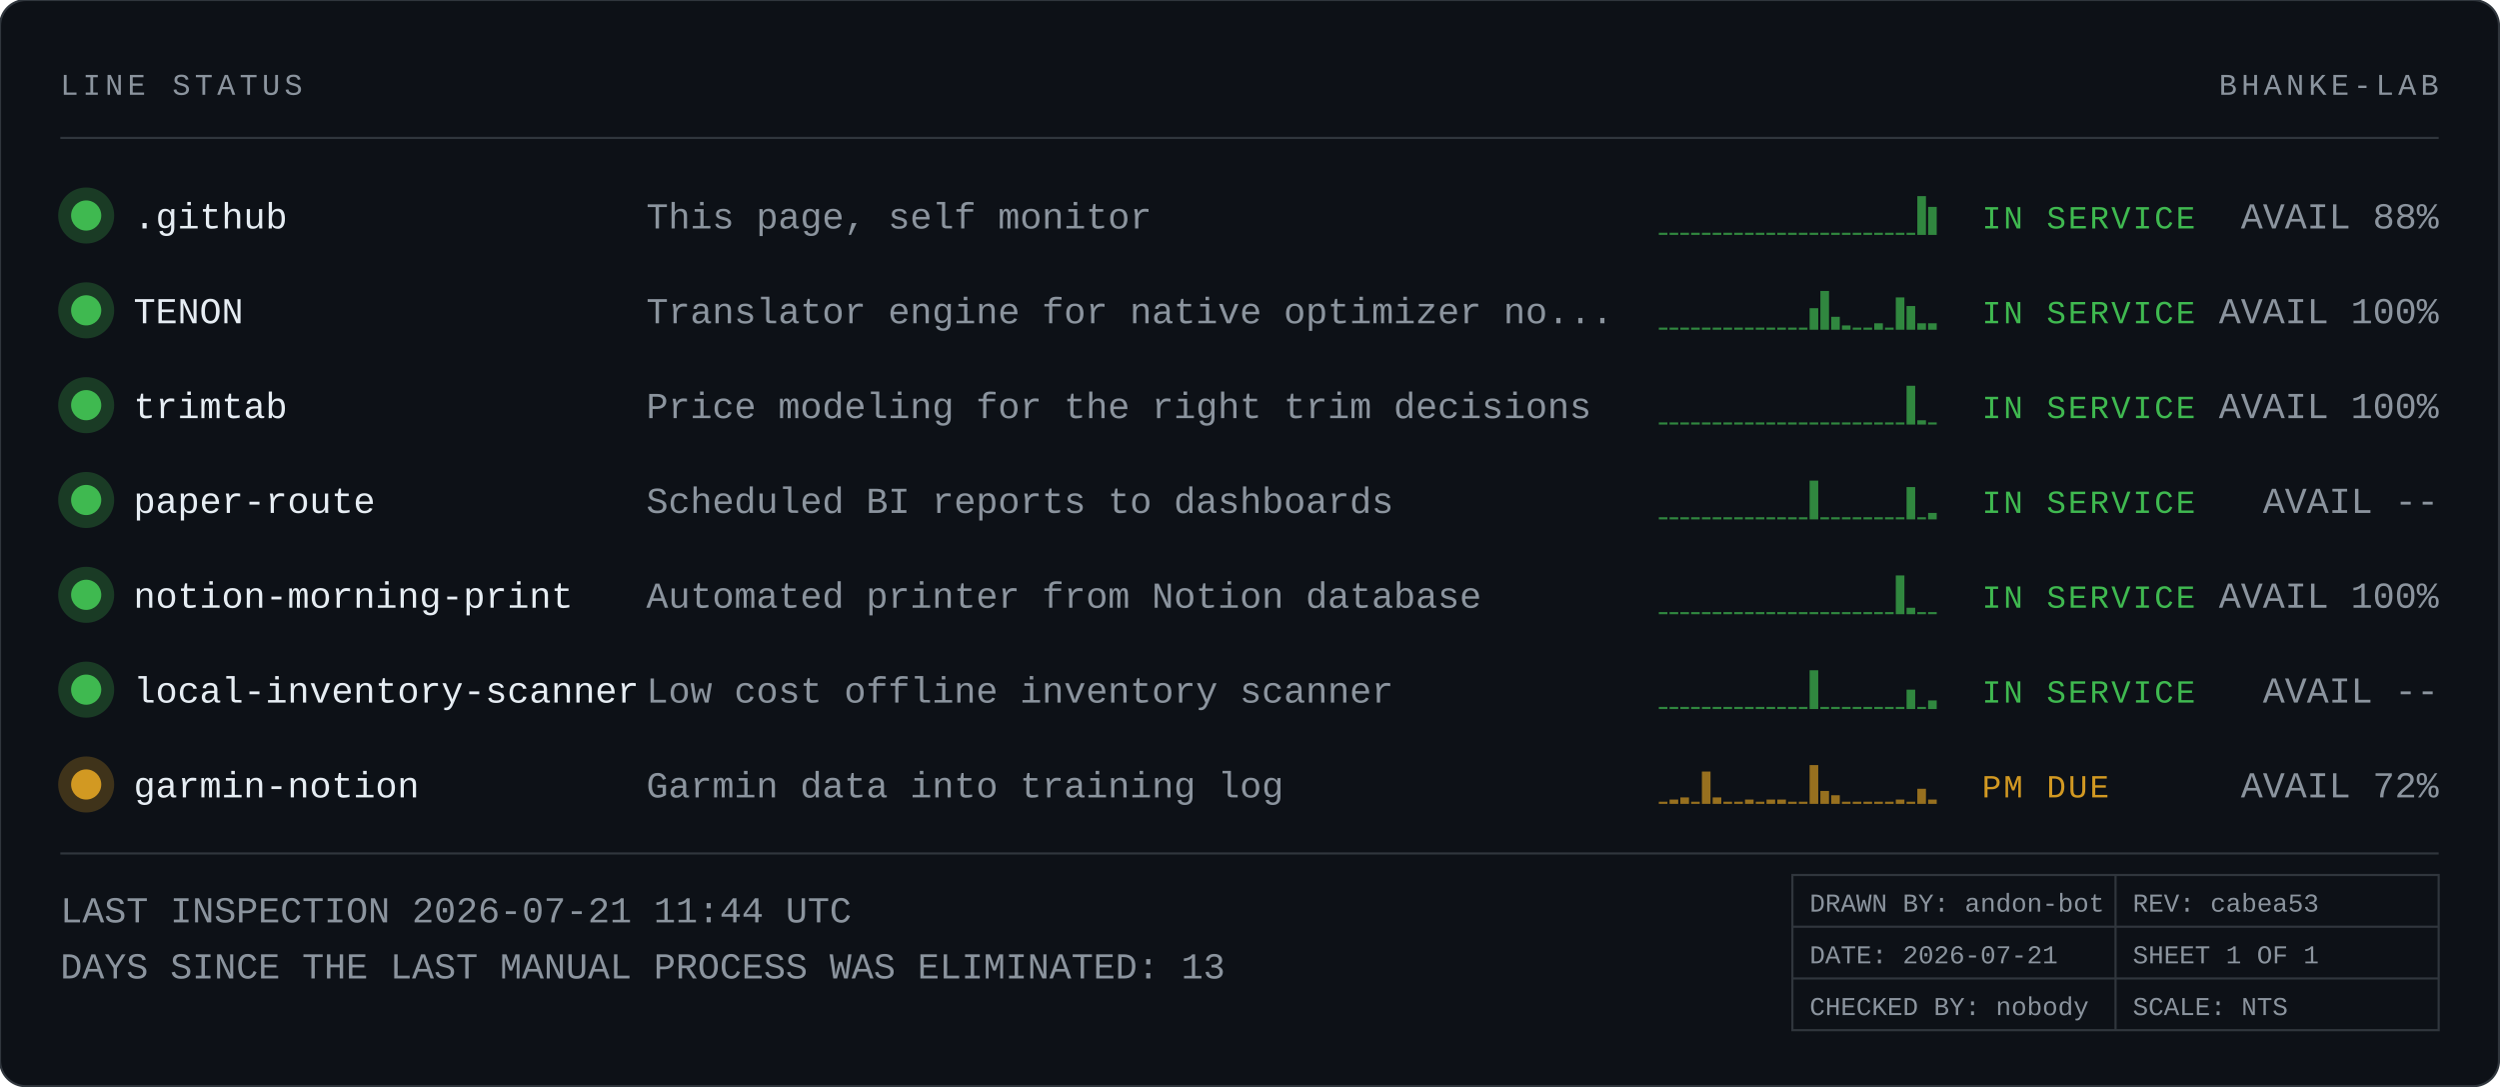
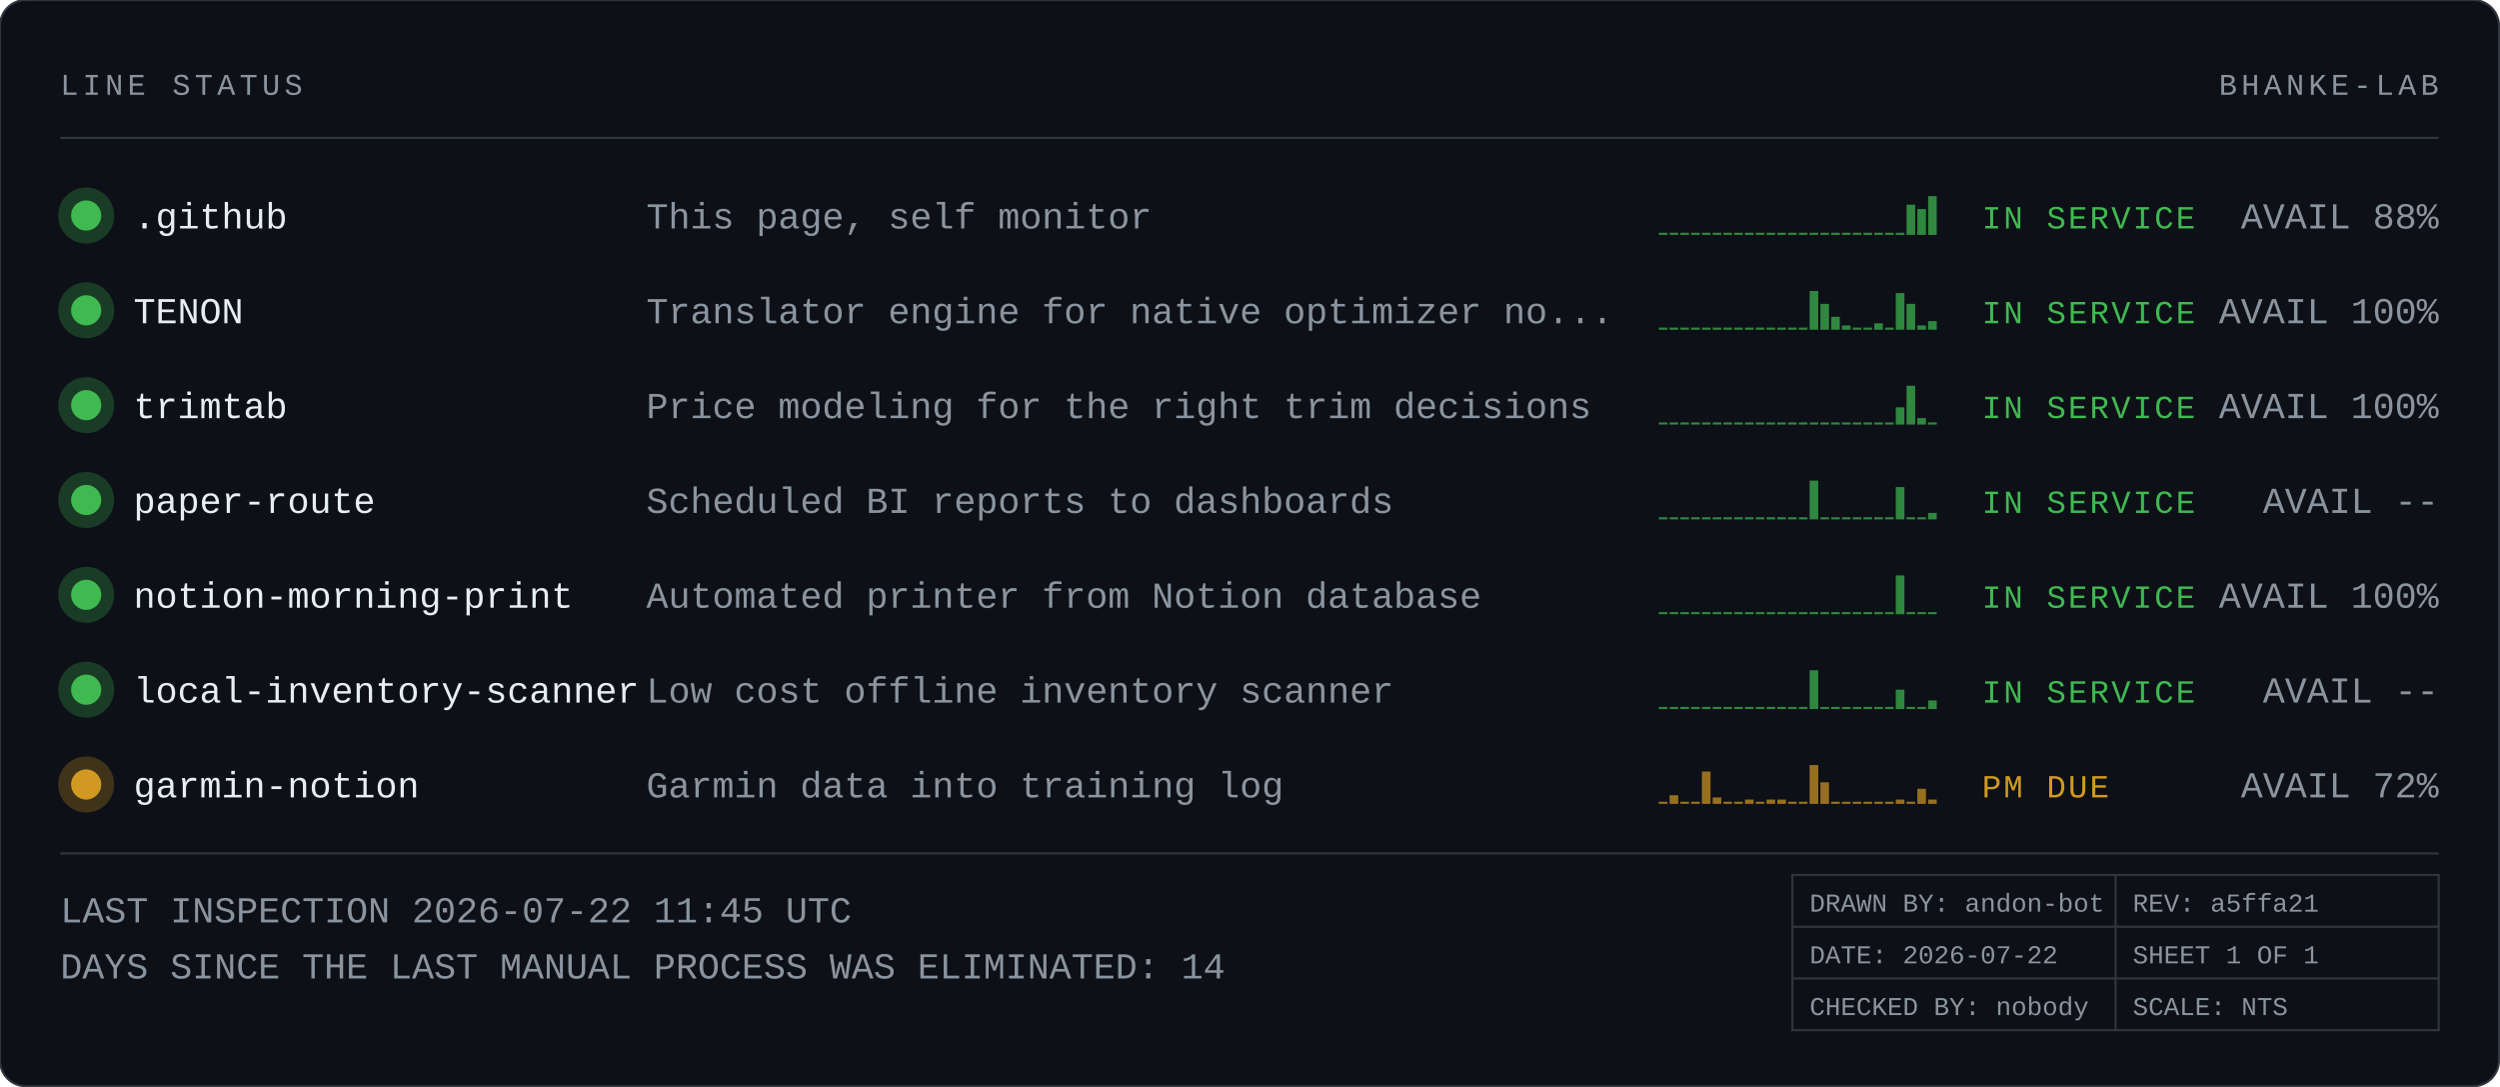
<svg xmlns="http://www.w3.org/2000/svg" width="1160" height="504" viewBox="0 0 1160 504" role="img" aria-label="Andon board">
  <style>
text { font-family: Consolas, 'Courier New', monospace; font-size: 17px; }
.hd { fill: #8b949e; font-size: 14px; letter-spacing: 2px; }
.name { fill: #e6edf3; }
.dim { fill: #8b949e; }
.st { font-size: 15px; letter-spacing: 1px; }
.tb { fill: #8b949e; font-size: 12px; }
</style>
  <rect x="0" y="0" width="1160" height="504" rx="12" fill="#0d1117" stroke="#30363d" />
  <text x="28" y="44" class="hd">LINE STATUS</text>
  <text x="1132" y="44" class="hd" text-anchor="end">BHANKE-LAB</text>
  <line x1="28" y1="64" x2="1132" y2="64" stroke="#30363d" />
  <circle cx="40" cy="100" r="13" fill="#3fb950" opacity="0.25" />
  <circle cx="40" cy="100" r="7" fill="#3fb950" />
  <text x="62" y="106" class="name">.github</text>
  <text x="300" y="106" class="dim">This page, self monitor</text>
  <rect x="770" y="108" width="4" height="1" fill="#3fb950" opacity="0.7" />
  <rect x="775" y="108" width="4" height="1" fill="#3fb950" opacity="0.7" />
  <rect x="780" y="108" width="4" height="1" fill="#3fb950" opacity="0.7" />
  <rect x="785" y="108" width="4" height="1" fill="#3fb950" opacity="0.7" />
  <rect x="790" y="108" width="4" height="1" fill="#3fb950" opacity="0.7" />
  <rect x="795" y="108" width="4" height="1" fill="#3fb950" opacity="0.7" />
  <rect x="800" y="108" width="4" height="1" fill="#3fb950" opacity="0.7" />
  <rect x="805" y="108" width="4" height="1" fill="#3fb950" opacity="0.7" />
  <rect x="810" y="108" width="4" height="1" fill="#3fb950" opacity="0.7" />
  <rect x="815" y="108" width="4" height="1" fill="#3fb950" opacity="0.7" />
  <rect x="820" y="108" width="4" height="1" fill="#3fb950" opacity="0.7" />
  <rect x="825" y="108" width="4" height="1" fill="#3fb950" opacity="0.7" />
  <rect x="830" y="108" width="4" height="1" fill="#3fb950" opacity="0.7" />
  <rect x="835" y="108" width="4" height="1" fill="#3fb950" opacity="0.7" />
  <rect x="840" y="108" width="4" height="1" fill="#3fb950" opacity="0.7" />
  <rect x="845" y="108" width="4" height="1" fill="#3fb950" opacity="0.7" />
  <rect x="850" y="108" width="4" height="1" fill="#3fb950" opacity="0.7" />
  <rect x="855" y="108" width="4" height="1" fill="#3fb950" opacity="0.7" />
  <rect x="860" y="108" width="4" height="1" fill="#3fb950" opacity="0.7" />
  <rect x="865" y="108" width="4" height="1" fill="#3fb950" opacity="0.7" />
  <rect x="870" y="108" width="4" height="1" fill="#3fb950" opacity="0.7" />
  <rect x="875" y="108" width="4" height="1" fill="#3fb950" opacity="0.7" />
  <rect x="880" y="108" width="4" height="1" fill="#3fb950" opacity="0.7" />
-   <rect x="885" y="108" width="4" height="1" fill="#3fb950" opacity="0.7" />
-   <rect x="890" y="91" width="4" height="18" fill="#3fb950" opacity="0.7" />
-   <rect x="895" y="96" width="4" height="13" fill="#3fb950" opacity="0.7" />
+   <rect x="885" y="95" width="4" height="14" fill="#3fb950" opacity="0.7" />
+   <rect x="890" y="97" width="4" height="12" fill="#3fb950" opacity="0.7" />
+   <rect x="895" y="91" width="4" height="18" fill="#3fb950" opacity="0.7" />
  <text x="920" y="106" class="st" fill="#3fb950">IN SERVICE</text>
  <text x="1132" y="106" class="dim" text-anchor="end">AVAIL 88%</text>
  <circle cx="40" cy="144" r="13" fill="#3fb950" opacity="0.25" />
  <circle cx="40" cy="144" r="7" fill="#3fb950" />
  <text x="62" y="150" class="name">TENON</text>
  <text x="300" y="150" class="dim">Translator engine for native optimizer no...</text>
  <rect x="770" y="152" width="4" height="1" fill="#3fb950" opacity="0.7" />
  <rect x="775" y="152" width="4" height="1" fill="#3fb950" opacity="0.7" />
  <rect x="780" y="152" width="4" height="1" fill="#3fb950" opacity="0.7" />
  <rect x="785" y="152" width="4" height="1" fill="#3fb950" opacity="0.7" />
  <rect x="790" y="152" width="4" height="1" fill="#3fb950" opacity="0.7" />
  <rect x="795" y="152" width="4" height="1" fill="#3fb950" opacity="0.7" />
  <rect x="800" y="152" width="4" height="1" fill="#3fb950" opacity="0.7" />
  <rect x="805" y="152" width="4" height="1" fill="#3fb950" opacity="0.7" />
  <rect x="810" y="152" width="4" height="1" fill="#3fb950" opacity="0.7" />
  <rect x="815" y="152" width="4" height="1" fill="#3fb950" opacity="0.7" />
  <rect x="820" y="152" width="4" height="1" fill="#3fb950" opacity="0.7" />
  <rect x="825" y="152" width="4" height="1" fill="#3fb950" opacity="0.7" />
  <rect x="830" y="152" width="4" height="1" fill="#3fb950" opacity="0.7" />
  <rect x="835" y="152" width="4" height="1" fill="#3fb950" opacity="0.7" />
-   <rect x="840" y="143" width="4" height="10" fill="#3fb950" opacity="0.7" />
-   <rect x="845" y="135" width="4" height="18" fill="#3fb950" opacity="0.7" />
+   <rect x="840" y="135" width="4" height="18" fill="#3fb950" opacity="0.7" />
+   <rect x="845" y="141" width="4" height="12" fill="#3fb950" opacity="0.7" />
  <rect x="850" y="147" width="4" height="6" fill="#3fb950" opacity="0.7" />
  <rect x="855" y="151" width="4" height="2" fill="#3fb950" opacity="0.7" />
  <rect x="860" y="152" width="4" height="1" fill="#3fb950" opacity="0.7" />
  <rect x="865" y="152" width="4" height="1" fill="#3fb950" opacity="0.7" />
  <rect x="870" y="150" width="4" height="3" fill="#3fb950" opacity="0.7" />
  <rect x="875" y="152" width="4" height="1" fill="#3fb950" opacity="0.7" />
-   <rect x="880" y="138" width="4" height="15" fill="#3fb950" opacity="0.7" />
-   <rect x="885" y="142" width="4" height="11" fill="#3fb950" opacity="0.7" />
-   <rect x="890" y="150" width="4" height="3" fill="#3fb950" opacity="0.7" />
-   <rect x="895" y="150" width="4" height="3" fill="#3fb950" opacity="0.7" />
+   <rect x="880" y="136" width="4" height="17" fill="#3fb950" opacity="0.7" />
+   <rect x="885" y="141" width="4" height="12" fill="#3fb950" opacity="0.7" />
+   <rect x="890" y="151" width="4" height="2" fill="#3fb950" opacity="0.7" />
+   <rect x="895" y="149" width="4" height="4" fill="#3fb950" opacity="0.7" />
  <text x="920" y="150" class="st" fill="#3fb950">IN SERVICE</text>
  <text x="1132" y="150" class="dim" text-anchor="end">AVAIL 100%</text>
  <circle cx="40" cy="188" r="13" fill="#3fb950" opacity="0.25" />
  <circle cx="40" cy="188" r="7" fill="#3fb950" />
  <text x="62" y="194" class="name">trimtab</text>
  <text x="300" y="194" class="dim">Price modeling for the right trim decisions</text>
  <rect x="770" y="196" width="4" height="1" fill="#3fb950" opacity="0.7" />
  <rect x="775" y="196" width="4" height="1" fill="#3fb950" opacity="0.7" />
  <rect x="780" y="196" width="4" height="1" fill="#3fb950" opacity="0.7" />
  <rect x="785" y="196" width="4" height="1" fill="#3fb950" opacity="0.7" />
  <rect x="790" y="196" width="4" height="1" fill="#3fb950" opacity="0.7" />
  <rect x="795" y="196" width="4" height="1" fill="#3fb950" opacity="0.7" />
  <rect x="800" y="196" width="4" height="1" fill="#3fb950" opacity="0.7" />
  <rect x="805" y="196" width="4" height="1" fill="#3fb950" opacity="0.7" />
  <rect x="810" y="196" width="4" height="1" fill="#3fb950" opacity="0.7" />
  <rect x="815" y="196" width="4" height="1" fill="#3fb950" opacity="0.7" />
  <rect x="820" y="196" width="4" height="1" fill="#3fb950" opacity="0.7" />
  <rect x="825" y="196" width="4" height="1" fill="#3fb950" opacity="0.7" />
  <rect x="830" y="196" width="4" height="1" fill="#3fb950" opacity="0.7" />
  <rect x="835" y="196" width="4" height="1" fill="#3fb950" opacity="0.7" />
  <rect x="840" y="196" width="4" height="1" fill="#3fb950" opacity="0.7" />
  <rect x="845" y="196" width="4" height="1" fill="#3fb950" opacity="0.7" />
  <rect x="850" y="196" width="4" height="1" fill="#3fb950" opacity="0.7" />
  <rect x="855" y="196" width="4" height="1" fill="#3fb950" opacity="0.7" />
  <rect x="860" y="196" width="4" height="1" fill="#3fb950" opacity="0.7" />
  <rect x="865" y="196" width="4" height="1" fill="#3fb950" opacity="0.7" />
  <rect x="870" y="196" width="4" height="1" fill="#3fb950" opacity="0.7" />
  <rect x="875" y="196" width="4" height="1" fill="#3fb950" opacity="0.7" />
-   <rect x="880" y="196" width="4" height="1" fill="#3fb950" opacity="0.7" />
+   <rect x="880" y="189" width="4" height="8" fill="#3fb950" opacity="0.7" />
  <rect x="885" y="179" width="4" height="18" fill="#3fb950" opacity="0.7" />
-   <rect x="890" y="195" width="4" height="2" fill="#3fb950" opacity="0.7" />
+   <rect x="890" y="194" width="4" height="3" fill="#3fb950" opacity="0.7" />
  <rect x="895" y="196" width="4" height="1" fill="#3fb950" opacity="0.7" />
  <text x="920" y="194" class="st" fill="#3fb950">IN SERVICE</text>
  <text x="1132" y="194" class="dim" text-anchor="end">AVAIL 100%</text>
  <circle cx="40" cy="232" r="13" fill="#3fb950" opacity="0.25" />
  <circle cx="40" cy="232" r="7" fill="#3fb950" />
  <text x="62" y="238" class="name">paper-route</text>
  <text x="300" y="238" class="dim">Scheduled BI reports to dashboards</text>
  <rect x="770" y="240" width="4" height="1" fill="#3fb950" opacity="0.7" />
  <rect x="775" y="240" width="4" height="1" fill="#3fb950" opacity="0.7" />
  <rect x="780" y="240" width="4" height="1" fill="#3fb950" opacity="0.7" />
  <rect x="785" y="240" width="4" height="1" fill="#3fb950" opacity="0.7" />
  <rect x="790" y="240" width="4" height="1" fill="#3fb950" opacity="0.7" />
  <rect x="795" y="240" width="4" height="1" fill="#3fb950" opacity="0.7" />
  <rect x="800" y="240" width="4" height="1" fill="#3fb950" opacity="0.7" />
  <rect x="805" y="240" width="4" height="1" fill="#3fb950" opacity="0.7" />
  <rect x="810" y="240" width="4" height="1" fill="#3fb950" opacity="0.7" />
  <rect x="815" y="240" width="4" height="1" fill="#3fb950" opacity="0.7" />
  <rect x="820" y="240" width="4" height="1" fill="#3fb950" opacity="0.7" />
  <rect x="825" y="240" width="4" height="1" fill="#3fb950" opacity="0.7" />
  <rect x="830" y="240" width="4" height="1" fill="#3fb950" opacity="0.7" />
  <rect x="835" y="240" width="4" height="1" fill="#3fb950" opacity="0.7" />
  <rect x="840" y="223" width="4" height="18" fill="#3fb950" opacity="0.7" />
  <rect x="845" y="240" width="4" height="1" fill="#3fb950" opacity="0.7" />
  <rect x="850" y="240" width="4" height="1" fill="#3fb950" opacity="0.7" />
  <rect x="855" y="240" width="4" height="1" fill="#3fb950" opacity="0.7" />
  <rect x="860" y="240" width="4" height="1" fill="#3fb950" opacity="0.7" />
  <rect x="865" y="240" width="4" height="1" fill="#3fb950" opacity="0.7" />
  <rect x="870" y="240" width="4" height="1" fill="#3fb950" opacity="0.7" />
  <rect x="875" y="240" width="4" height="1" fill="#3fb950" opacity="0.7" />
-   <rect x="880" y="240" width="4" height="1" fill="#3fb950" opacity="0.7" />
-   <rect x="885" y="226" width="4" height="15" fill="#3fb950" opacity="0.7" />
+   <rect x="880" y="226" width="4" height="15" fill="#3fb950" opacity="0.7" />
+   <rect x="885" y="240" width="4" height="1" fill="#3fb950" opacity="0.7" />
  <rect x="890" y="240" width="4" height="1" fill="#3fb950" opacity="0.7" />
  <rect x="895" y="238" width="4" height="3" fill="#3fb950" opacity="0.7" />
  <text x="920" y="238" class="st" fill="#3fb950">IN SERVICE</text>
  <text x="1132" y="238" class="dim" text-anchor="end">AVAIL --</text>
  <circle cx="40" cy="276" r="13" fill="#3fb950" opacity="0.25" />
  <circle cx="40" cy="276" r="7" fill="#3fb950" />
  <text x="62" y="282" class="name">notion-morning-print</text>
  <text x="300" y="282" class="dim">Automated printer from Notion database</text>
  <rect x="770" y="284" width="4" height="1" fill="#3fb950" opacity="0.7" />
  <rect x="775" y="284" width="4" height="1" fill="#3fb950" opacity="0.7" />
  <rect x="780" y="284" width="4" height="1" fill="#3fb950" opacity="0.7" />
  <rect x="785" y="284" width="4" height="1" fill="#3fb950" opacity="0.7" />
  <rect x="790" y="284" width="4" height="1" fill="#3fb950" opacity="0.7" />
  <rect x="795" y="284" width="4" height="1" fill="#3fb950" opacity="0.7" />
  <rect x="800" y="284" width="4" height="1" fill="#3fb950" opacity="0.7" />
  <rect x="805" y="284" width="4" height="1" fill="#3fb950" opacity="0.7" />
  <rect x="810" y="284" width="4" height="1" fill="#3fb950" opacity="0.7" />
  <rect x="815" y="284" width="4" height="1" fill="#3fb950" opacity="0.7" />
  <rect x="820" y="284" width="4" height="1" fill="#3fb950" opacity="0.7" />
  <rect x="825" y="284" width="4" height="1" fill="#3fb950" opacity="0.7" />
  <rect x="830" y="284" width="4" height="1" fill="#3fb950" opacity="0.7" />
  <rect x="835" y="284" width="4" height="1" fill="#3fb950" opacity="0.7" />
  <rect x="840" y="284" width="4" height="1" fill="#3fb950" opacity="0.7" />
  <rect x="845" y="284" width="4" height="1" fill="#3fb950" opacity="0.7" />
  <rect x="850" y="284" width="4" height="1" fill="#3fb950" opacity="0.7" />
  <rect x="855" y="284" width="4" height="1" fill="#3fb950" opacity="0.7" />
  <rect x="860" y="284" width="4" height="1" fill="#3fb950" opacity="0.7" />
  <rect x="865" y="284" width="4" height="1" fill="#3fb950" opacity="0.7" />
  <rect x="870" y="284" width="4" height="1" fill="#3fb950" opacity="0.7" />
  <rect x="875" y="284" width="4" height="1" fill="#3fb950" opacity="0.7" />
  <rect x="880" y="267" width="4" height="18" fill="#3fb950" opacity="0.7" />
-   <rect x="885" y="282" width="4" height="3" fill="#3fb950" opacity="0.7" />
+   <rect x="885" y="284" width="4" height="1" fill="#3fb950" opacity="0.7" />
  <rect x="890" y="284" width="4" height="1" fill="#3fb950" opacity="0.7" />
  <rect x="895" y="284" width="4" height="1" fill="#3fb950" opacity="0.7" />
  <text x="920" y="282" class="st" fill="#3fb950">IN SERVICE</text>
  <text x="1132" y="282" class="dim" text-anchor="end">AVAIL 100%</text>
  <circle cx="40" cy="320" r="13" fill="#3fb950" opacity="0.25" />
  <circle cx="40" cy="320" r="7" fill="#3fb950" />
  <text x="62" y="326" class="name">local-inventory-scanner</text>
  <text x="300" y="326" class="dim">Low cost offline inventory scanner</text>
  <rect x="770" y="328" width="4" height="1" fill="#3fb950" opacity="0.7" />
  <rect x="775" y="328" width="4" height="1" fill="#3fb950" opacity="0.7" />
  <rect x="780" y="328" width="4" height="1" fill="#3fb950" opacity="0.7" />
  <rect x="785" y="328" width="4" height="1" fill="#3fb950" opacity="0.7" />
  <rect x="790" y="328" width="4" height="1" fill="#3fb950" opacity="0.7" />
  <rect x="795" y="328" width="4" height="1" fill="#3fb950" opacity="0.7" />
  <rect x="800" y="328" width="4" height="1" fill="#3fb950" opacity="0.7" />
  <rect x="805" y="328" width="4" height="1" fill="#3fb950" opacity="0.7" />
  <rect x="810" y="328" width="4" height="1" fill="#3fb950" opacity="0.7" />
  <rect x="815" y="328" width="4" height="1" fill="#3fb950" opacity="0.7" />
  <rect x="820" y="328" width="4" height="1" fill="#3fb950" opacity="0.7" />
  <rect x="825" y="328" width="4" height="1" fill="#3fb950" opacity="0.7" />
  <rect x="830" y="328" width="4" height="1" fill="#3fb950" opacity="0.7" />
  <rect x="835" y="328" width="4" height="1" fill="#3fb950" opacity="0.7" />
  <rect x="840" y="311" width="4" height="18" fill="#3fb950" opacity="0.7" />
  <rect x="845" y="328" width="4" height="1" fill="#3fb950" opacity="0.7" />
  <rect x="850" y="328" width="4" height="1" fill="#3fb950" opacity="0.7" />
  <rect x="855" y="328" width="4" height="1" fill="#3fb950" opacity="0.7" />
  <rect x="860" y="328" width="4" height="1" fill="#3fb950" opacity="0.7" />
  <rect x="865" y="328" width="4" height="1" fill="#3fb950" opacity="0.7" />
  <rect x="870" y="328" width="4" height="1" fill="#3fb950" opacity="0.7" />
  <rect x="875" y="328" width="4" height="1" fill="#3fb950" opacity="0.7" />
-   <rect x="880" y="328" width="4" height="1" fill="#3fb950" opacity="0.7" />
-   <rect x="885" y="320" width="4" height="9" fill="#3fb950" opacity="0.7" />
+   <rect x="880" y="320" width="4" height="9" fill="#3fb950" opacity="0.7" />
+   <rect x="885" y="328" width="4" height="1" fill="#3fb950" opacity="0.7" />
  <rect x="890" y="328" width="4" height="1" fill="#3fb950" opacity="0.7" />
  <rect x="895" y="325" width="4" height="4" fill="#3fb950" opacity="0.7" />
  <text x="920" y="326" class="st" fill="#3fb950">IN SERVICE</text>
  <text x="1132" y="326" class="dim" text-anchor="end">AVAIL --</text>
  <circle cx="40" cy="364" r="13" fill="#d29922" opacity="0.25">
    <animate attributeName="opacity" values="0.25;0.8;0.25" dur="2s" repeatCount="indefinite" />
  </circle>
  <circle cx="40" cy="364" r="7" fill="#d29922" />
  <text x="62" y="370" class="name">garmin-notion</text>
  <text x="300" y="370" class="dim">Garmin data into training log</text>
  <rect x="770" y="372" width="4" height="1" fill="#d29922" opacity="0.7" />
-   <rect x="775" y="371" width="4" height="2" fill="#d29922" opacity="0.7" />
-   <rect x="780" y="370" width="4" height="3" fill="#d29922" opacity="0.7" />
+   <rect x="775" y="369" width="4" height="4" fill="#d29922" opacity="0.7" />
+   <rect x="780" y="372" width="4" height="1" fill="#d29922" opacity="0.7" />
  <rect x="785" y="372" width="4" height="1" fill="#d29922" opacity="0.7" />
  <rect x="790" y="358" width="4" height="15" fill="#d29922" opacity="0.7" />
  <rect x="795" y="370" width="4" height="3" fill="#d29922" opacity="0.7" />
  <rect x="800" y="372" width="4" height="1" fill="#d29922" opacity="0.7" />
  <rect x="805" y="372" width="4" height="1" fill="#d29922" opacity="0.7" />
  <rect x="810" y="371" width="4" height="2" fill="#d29922" opacity="0.7" />
  <rect x="815" y="372" width="4" height="1" fill="#d29922" opacity="0.7" />
  <rect x="820" y="371" width="4" height="2" fill="#d29922" opacity="0.7" />
  <rect x="825" y="371" width="4" height="2" fill="#d29922" opacity="0.7" />
  <rect x="830" y="372" width="4" height="1" fill="#d29922" opacity="0.7" />
  <rect x="835" y="372" width="4" height="1" fill="#d29922" opacity="0.7" />
  <rect x="840" y="355" width="4" height="18" fill="#d29922" opacity="0.7" />
-   <rect x="845" y="367" width="4" height="6" fill="#d29922" opacity="0.7" />
-   <rect x="850" y="369" width="4" height="4" fill="#d29922" opacity="0.7" />
+   <rect x="845" y="363" width="4" height="10" fill="#d29922" opacity="0.7" />
+   <rect x="850" y="372" width="4" height="1" fill="#d29922" opacity="0.7" />
  <rect x="855" y="372" width="4" height="1" fill="#d29922" opacity="0.7" />
  <rect x="860" y="372" width="4" height="1" fill="#d29922" opacity="0.7" />
  <rect x="865" y="372" width="4" height="1" fill="#d29922" opacity="0.7" />
  <rect x="870" y="372" width="4" height="1" fill="#d29922" opacity="0.7" />
  <rect x="875" y="372" width="4" height="1" fill="#d29922" opacity="0.7" />
  <rect x="880" y="371" width="4" height="2" fill="#d29922" opacity="0.7" />
  <rect x="885" y="372" width="4" height="1" fill="#d29922" opacity="0.7" />
  <rect x="890" y="366" width="4" height="7" fill="#d29922" opacity="0.7" />
  <rect x="895" y="371" width="4" height="2" fill="#d29922" opacity="0.7" />
  <text x="920" y="370" class="st" fill="#d29922">PM DUE</text>
  <text x="1132" y="370" class="dim" text-anchor="end">AVAIL 72%</text>
  <line x1="28" y1="396" x2="1132" y2="396" stroke="#30363d" />
-   <text x="28" y="428" class="dim">LAST INSPECTION 2026-07-21 11:44 UTC</text>
-   <text x="28" y="454" class="dim">DAYS SINCE THE LAST MANUAL PROCESS WAS ELIMINATED: 13</text>
+   <text x="28" y="428" class="dim">LAST INSPECTION 2026-07-22 11:45 UTC</text>
+   <text x="28" y="454" class="dim">DAYS SINCE THE LAST MANUAL PROCESS WAS ELIMINATED: 14</text>
  <rect x="832" y="406" width="300" height="72" fill="none" stroke="#30363d" />
  <line x1="832" y1="430" x2="1132" y2="430" stroke="#30363d" />
  <line x1="832" y1="454" x2="1132" y2="454" stroke="#30363d" />
  <line x1="982" y1="406" x2="982" y2="478" stroke="#30363d" />
  <text x="840" y="423" class="tb">DRAWN BY: andon-bot</text>
-   <text x="990" y="423" class="tb">REV: cabea53</text>
-   <text x="840" y="447" class="tb">DATE: 2026-07-21</text>
+   <text x="990" y="423" class="tb">REV: a5ffa21</text>
+   <text x="840" y="447" class="tb">DATE: 2026-07-22</text>
  <text x="990" y="447" class="tb">SHEET 1 OF 1</text>
  <text x="840" y="471" class="tb">CHECKED BY: nobody</text>
  <text x="990" y="471" class="tb">SCALE: NTS</text>
</svg>
